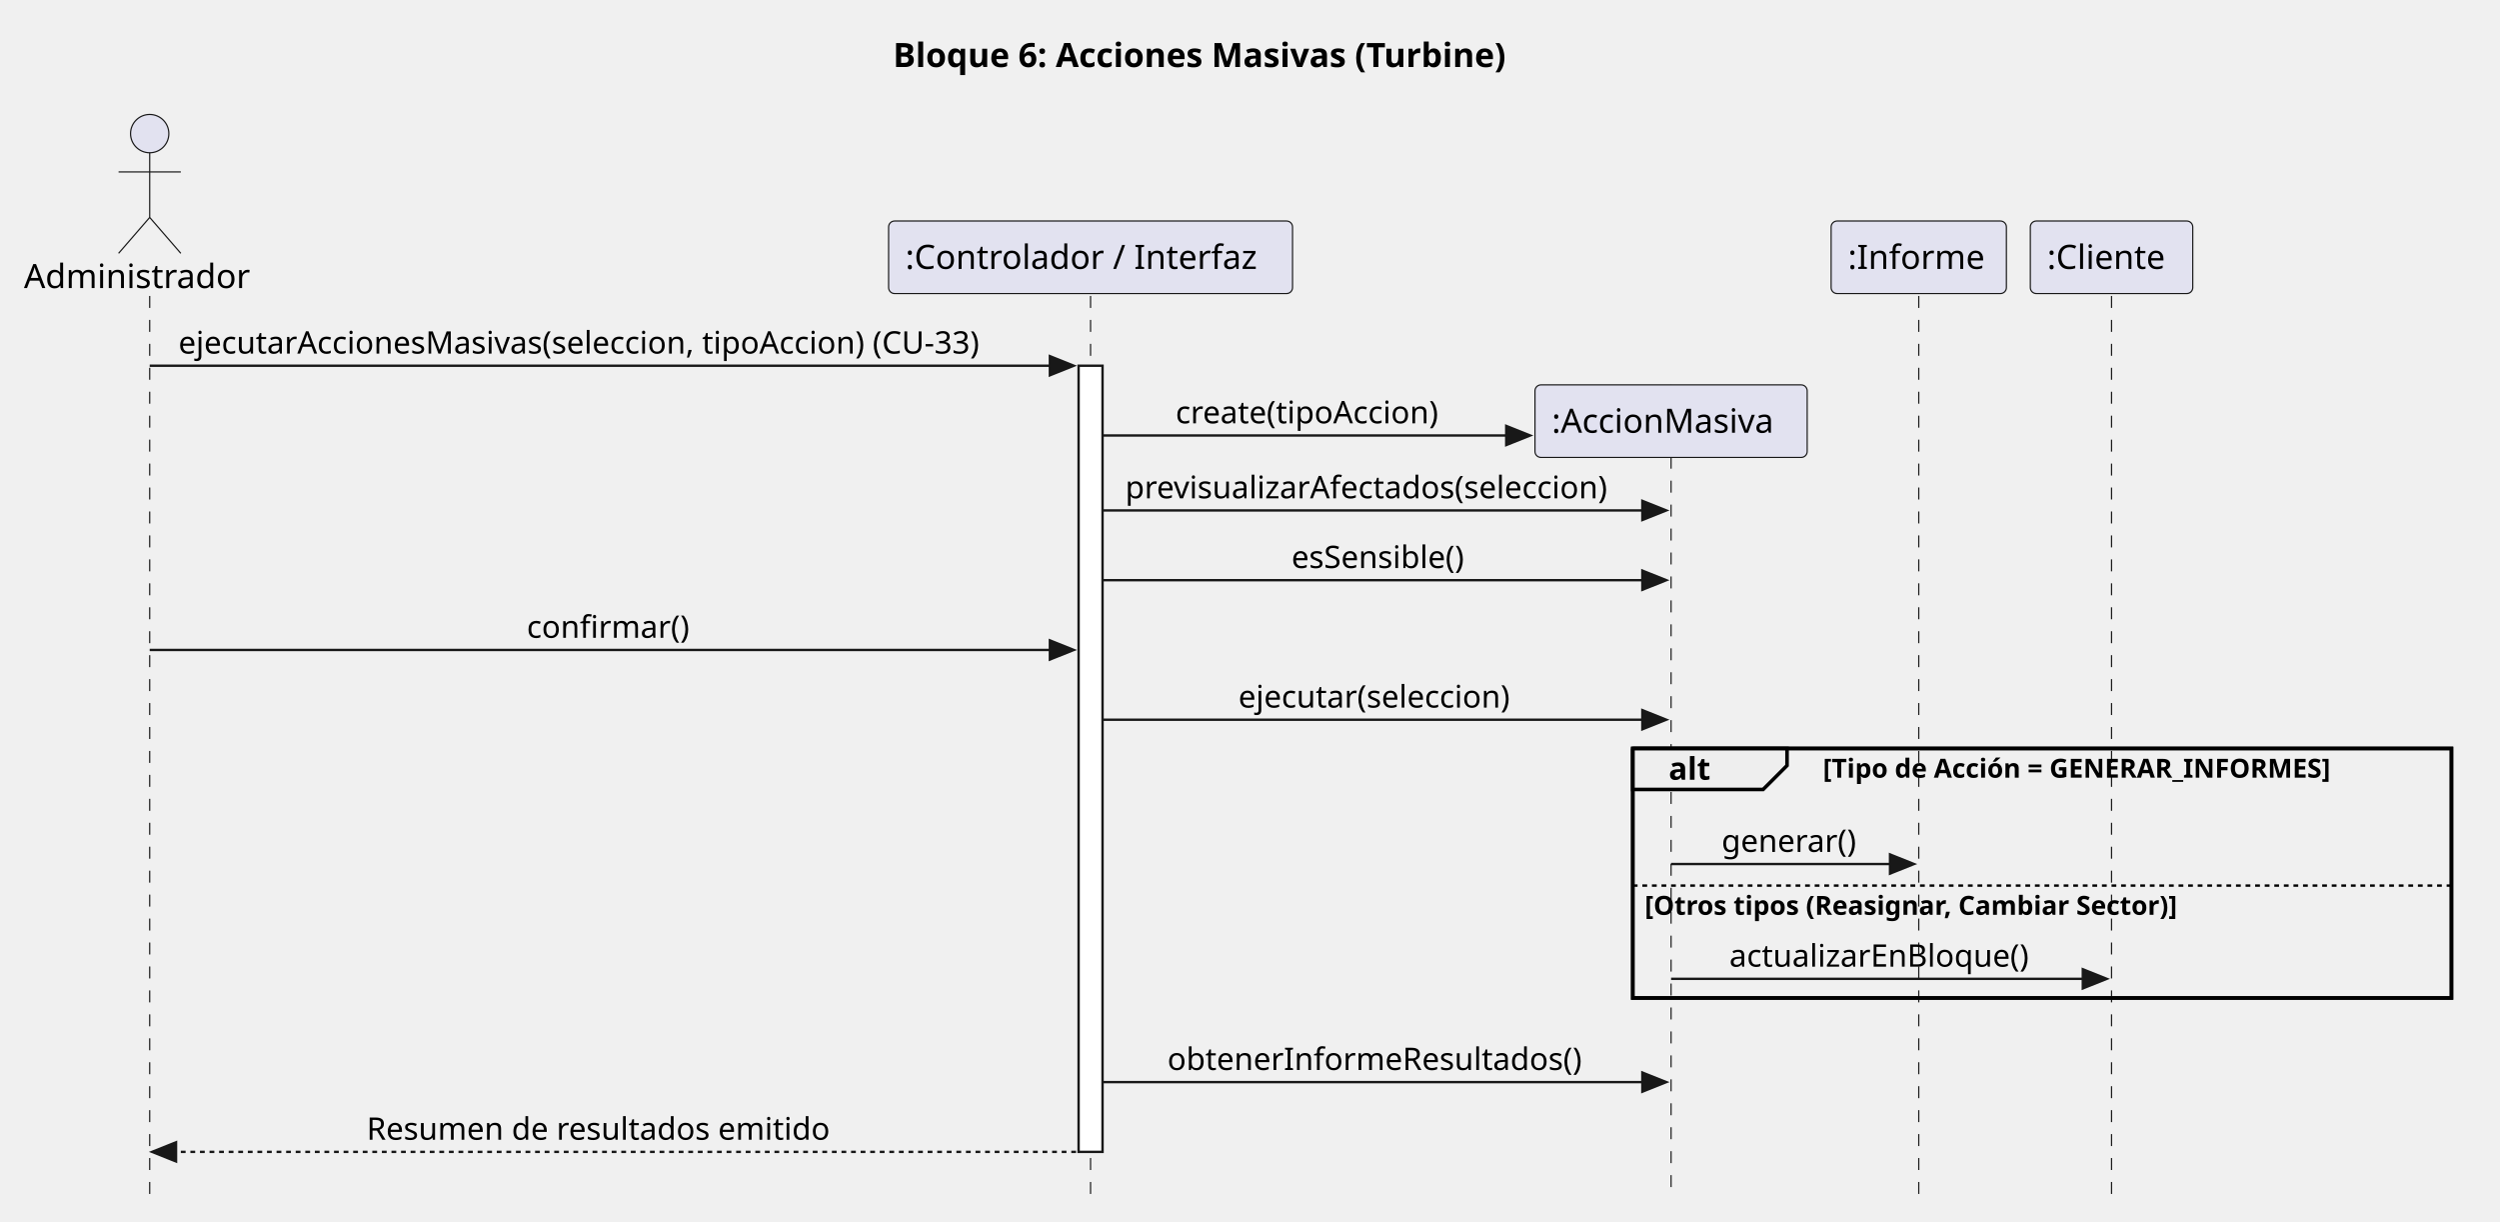
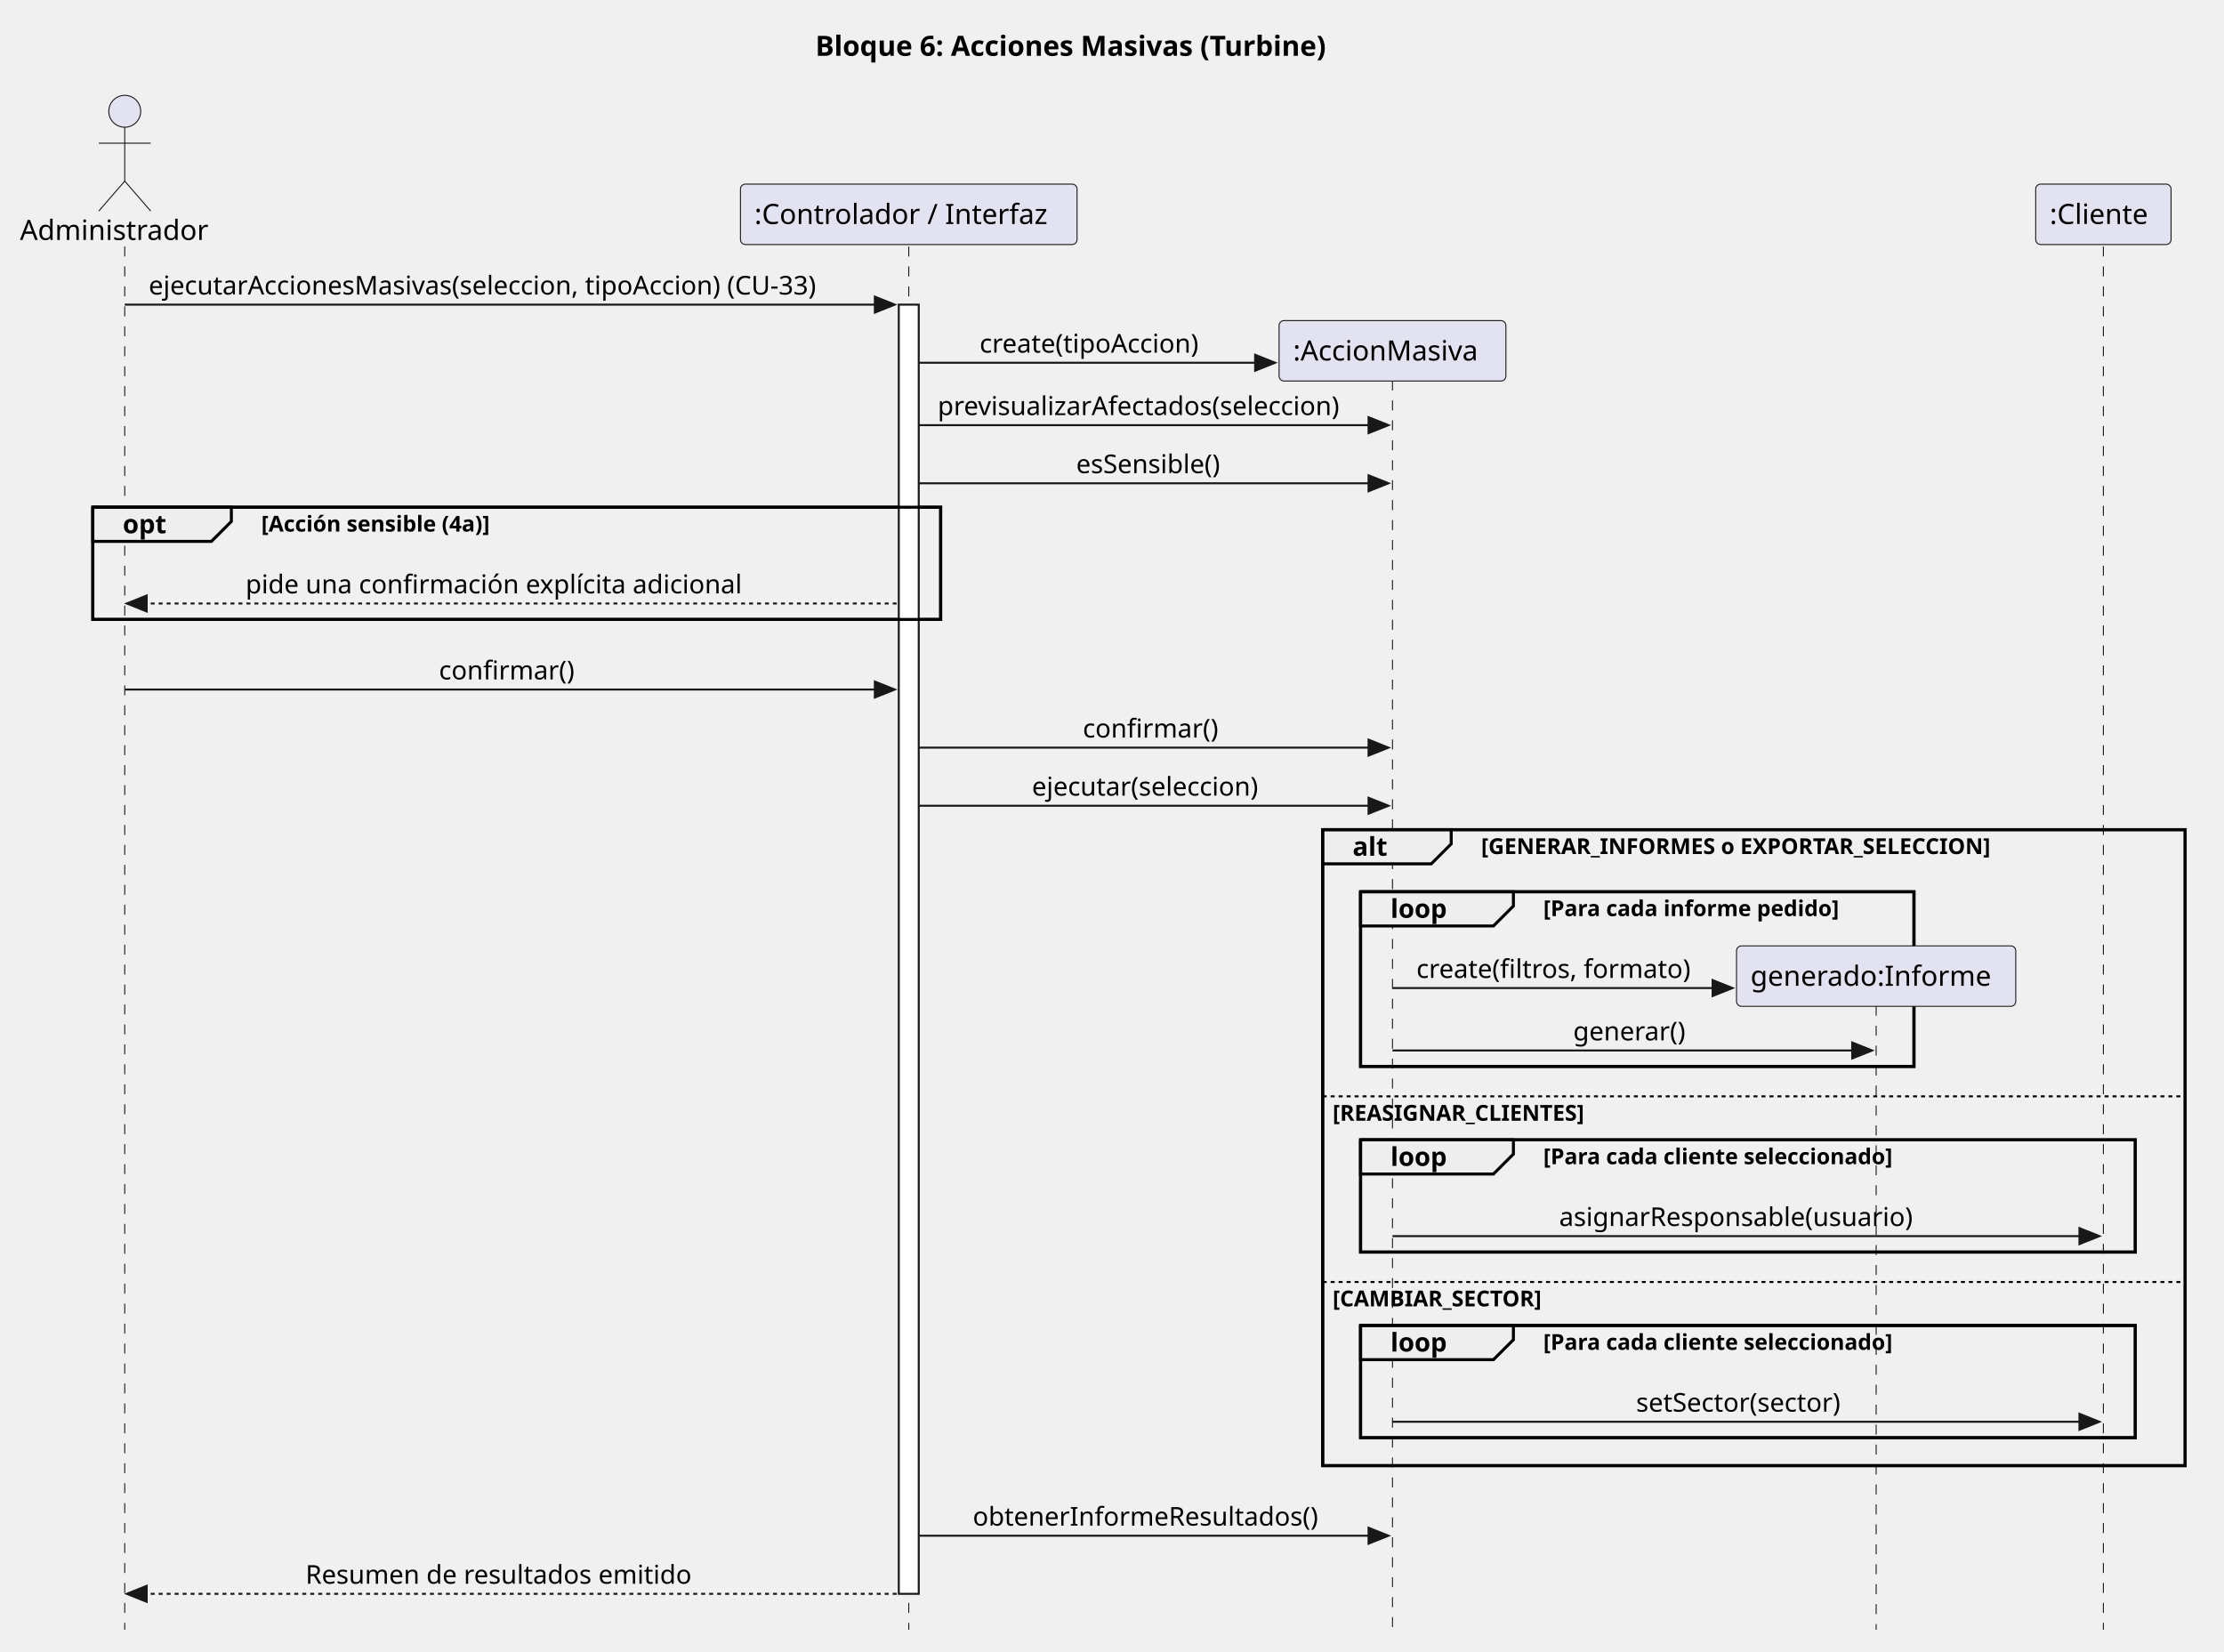
- <svg xmlns="http://www.w3.org/2000/svg" version="1.1" data-diagram-type="SEQUENCE" style="width:1044px;height:510px;background:#FFFFFF;" width="1044px" height="510px" viewBox="0 0 1044 510" zoomAndPan="magnify" preserveAspectRatio="none" contentStyleType="text/css">
+ <svg xmlns="http://www.w3.org/2000/svg" version="1.1" data-diagram-type="SEQUENCE" style="width:1115px;height:828px;background:#FFFFFF;" width="1115px" height="828px" viewBox="0 0 1115 828" zoomAndPan="magnify" preserveAspectRatio="none" contentStyleType="text/css">
  <defs />
  <g font-family="sans-serif" lengthAdjust="spacing">
    <g class="title" data-source-line="5">
-       <text x="373.086" y="27.995" fill="#000" font-size="14" textLength="295.969" font-weight="700">Bloque 6: Acciones Masivas (Turbine)</text>
+       <text x="408.78" y="27.995" fill="#000" font-size="14" textLength="295.969" font-weight="700">Bloque 6: Acciones Masivas (Turbine)</text>
    </g>
-     <rect x="682.122" y="312.555" width="342.019" height="104.203" fill="none" style="stroke:#000;stroke-width:1.5;" />
+     <rect x="46.54" y="254.289" width="425.063" height="56.266" fill="none" style="stroke:#000;stroke-width:1.5;" />
+     <rect x="663.122" y="415.953" width="432.408" height="318.836" fill="none" style="stroke:#000;stroke-width:1.5;" />
+     <rect x="682.122" y="447.086" width="277.442" height="87.563" fill="none" style="stroke:#000;stroke-width:1.5;" />
+     <rect x="682.122" y="571.453" width="388.408" height="56.266" fill="none" style="stroke:#000;stroke-width:1.5;" />
+     <rect x="682.122" y="664.523" width="388.408" height="56.266" fill="none" style="stroke:#000;stroke-width:1.5;" />
    <g>
-       <rect x="59.04" y="123.594" width="8" height="375.43" fill="#000" fill-opacity="0" />
-       <line x1="62.54" y1="123.594" x2="62.54" y2="499.023" style="stroke:#181818;stroke-width:0.5;stroke-dasharray:5,5;" />
+       <rect x="59.04" y="123.594" width="8" height="693.461" fill="#000" fill-opacity="0" />
+       <line x1="62.54" y1="123.594" x2="62.54" y2="817.055" style="stroke:#181818;stroke-width:0.5;stroke-dasharray:5,5;" />
    </g>
    <g>
-       <rect x="452.104" y="123.594" width="8" height="375.43" fill="#000" fill-opacity="0" />
-       <line x1="455.604" y1="123.594" x2="455.604" y2="499.023" style="stroke:#181818;stroke-width:0.5;stroke-dasharray:5,5;" />
+       <rect x="452.104" y="123.594" width="8" height="693.461" fill="#000" fill-opacity="0" />
+       <line x1="455.604" y1="123.594" x2="455.604" y2="817.055" style="stroke:#181818;stroke-width:0.5;stroke-dasharray:5,5;" />
    </g>
    <g>
-       <rect x="450.604" y="152.727" width="10" height="328.297" fill="#FFF" style="stroke:#181818;stroke-width:1;" />
+       <rect x="450.604" y="152.727" width="10" height="646.328" fill="#FFF" style="stroke:#181818;stroke-width:1;" />
    </g>
    <g>
-       <rect x="694.622" y="160.727" width="8" height="338.297" fill="#000" fill-opacity="0" />
-       <line x1="698.122" y1="160.727" x2="698.122" y2="499.023" style="stroke:#181818;stroke-width:0.5;stroke-dasharray:5,5;" />
+       <rect x="694.622" y="160.727" width="8" height="656.328" fill="#000" fill-opacity="0" />
+       <line x1="698.122" y1="160.727" x2="698.122" y2="817.055" style="stroke:#181818;stroke-width:0.5;stroke-dasharray:5,5;" />
    </g>
    <g>
-       <rect x="798.093" y="123.594" width="8" height="375.43" fill="#000" fill-opacity="0" />
-       <line x1="801.593" y1="123.594" x2="801.593" y2="499.023" style="stroke:#181818;stroke-width:0.5;stroke-dasharray:5,5;" />
+       <rect x="937.103" y="474.219" width="8" height="342.836" fill="#000" fill-opacity="0" />
+       <line x1="940.603" y1="474.219" x2="940.603" y2="817.055" style="stroke:#181818;stroke-width:0.5;stroke-dasharray:5,5;" />
    </g>
    <g>
-       <rect x="878.633" y="123.594" width="8" height="375.43" fill="#000" fill-opacity="0" />
-       <line x1="882.133" y1="123.594" x2="882.133" y2="499.023" style="stroke:#181818;stroke-width:0.5;stroke-dasharray:5,5;" />
+       <rect x="1051.029" y="123.594" width="8" height="693.461" fill="#000" fill-opacity="0" />
+       <line x1="1054.529" y1="123.594" x2="1054.529" y2="817.055" style="stroke:#181818;stroke-width:0.5;stroke-dasharray:5,5;" />
    </g>
    <text x="10" y="120.292" fill="#000" font-size="14" textLength="99.08">Administrador</text>
    <ellipse cx="62.54" cy="55.797" rx="8" ry="8" fill="#E2E2F0" style="stroke:#181818;stroke-width:0.5;" />
    <path d="M62.54,63.797 L62.54,90.797 M49.54,71.797 L75.54,71.797 M62.54,90.797 L49.54,105.797 M62.54,90.797 L75.54,105.797" style="stroke:#181818;stroke-width:0.5;" fill="none" />
    <rect x="371.228" y="92.297" width="168.752" height="30.297" fill="#E2E2F0" style="stroke:#181818;stroke-width:0.5;" rx="2.5" ry="2.5" />
    <text x="378.228" y="112.292" fill="#000" font-size="14" textLength="154.752">:Controlador / Interfaz</text>
-     <rect x="764.983" y="92.297" width="73.22" height="30.297" fill="#E2E2F0" style="stroke:#181818;stroke-width:0.5;" rx="2.5" ry="2.5" />
-     <text x="771.983" y="112.292" fill="#000" font-size="14" textLength="59.22">:Informe</text>
-     <rect x="848.203" y="92.297" width="67.86" height="30.297" fill="#E2E2F0" style="stroke:#181818;stroke-width:0.5;" rx="2.5" ry="2.5" />
-     <text x="855.203" y="112.292" fill="#000" font-size="14" textLength="53.86">:Cliente</text>
+     <rect x="1020.599" y="92.297" width="67.86" height="30.297" fill="#E2E2F0" style="stroke:#181818;stroke-width:0.5;" rx="2.5" ry="2.5" />
+     <text x="1027.599" y="112.292" fill="#000" font-size="14" textLength="53.86">:Cliente</text>
    <polygon points="438.604,148.727,448.604,152.727,438.604,156.727" fill="#181818" style="stroke:#181818;stroke-width:1;stroke-linejoin:miter;stroke-miterlimit:10;" />
    <line x1="62.54" y1="152.727" x2="444.604" y2="152.727" style="stroke:#181818;stroke-width:1;" />
    <text x="74.54" y="147.661" fill="#000" font-size="13" textLength="364.063">ejecutarAccionesMasivas(seleccion, tipoAccion) (CU-33)</text>
    <rect x="641.26" y="160.727" width="113.723" height="30.297" fill="#E2E2F0" style="stroke:#181818;stroke-width:0.5;" rx="2.5" ry="2.5" />
    <text x="648.26" y="180.722" fill="#000" font-size="14" textLength="99.723">:AccionMasiva</text>
    <polygon points="629.26,177.859,639.26,181.859,629.26,185.859" fill="#181818" style="stroke:#181818;stroke-width:1;stroke-linejoin:miter;stroke-miterlimit:10;" />
    <line x1="460.604" y1="181.859" x2="635.26" y2="181.859" style="stroke:#181818;stroke-width:1;" />
    <text x="491.131" y="176.793" fill="#000" font-size="13" textLength="119.603">create(tipoAccion)</text>
    <polygon points="686.122,209.156,696.122,213.156,686.122,217.156" fill="#181818" style="stroke:#181818;stroke-width:1;stroke-linejoin:miter;stroke-miterlimit:10;" />
    <line x1="460.604" y1="213.156" x2="692.122" y2="213.156" style="stroke:#181818;stroke-width:1;" />
    <text x="470.104" y="208.09" fill="#000" font-size="13" textLength="218.518">previsualizarAfectados(seleccion)</text>
    <polygon points="686.122,238.289,696.122,242.289,686.122,246.289" fill="#181818" style="stroke:#181818;stroke-width:1;stroke-linejoin:miter;stroke-miterlimit:10;" />
    <line x1="460.604" y1="242.289" x2="692.122" y2="242.289" style="stroke:#181818;stroke-width:1;" />
    <text x="539.537" y="237.223" fill="#000" font-size="13" textLength="79.65">esSensible()</text>
-     <polygon points="438.604,267.422,448.604,271.422,438.604,275.422" fill="#181818" style="stroke:#181818;stroke-width:1;stroke-linejoin:miter;stroke-miterlimit:10;" />
-     <line x1="62.54" y1="271.422" x2="444.604" y2="271.422" style="stroke:#181818;stroke-width:1;" />
-     <text x="220.076" y="266.356" fill="#000" font-size="13" textLength="72.992">confirmar()</text>
-     <polygon points="686.122,296.555,696.122,300.555,686.122,304.555" fill="#181818" style="stroke:#181818;stroke-width:1;stroke-linejoin:miter;stroke-miterlimit:10;" />
-     <line x1="460.604" y1="300.555" x2="692.122" y2="300.555" style="stroke:#181818;stroke-width:1;" />
-     <text x="517.349" y="295.489" fill="#000" font-size="13" textLength="124.027">ejecutar(seleccion)</text>
-     <path d="M682.122,312.555 L746.564,312.555 L746.564,319.688 L736.564,329.688 L682.122,329.688 L682.122,312.555" style="stroke:#000;stroke-width:1.5;" fill="#EEE" />
-     <rect x="682.122" y="312.555" width="342.019" height="104.203" fill="none" style="stroke:#000;stroke-width:1.5;" />
-     <text x="697.122" y="325.622" fill="#000" font-size="13" textLength="19.443" font-weight="700">alt</text>
-     <text x="761.564" y="324.765" fill="#000" font-size="11" textLength="246.576" font-weight="700">[Tipo de Acción = GENERAR_INFORMES]</text>
-     <polygon points="789.593,356.82,799.593,360.82,789.593,364.82" fill="#181818" style="stroke:#181818;stroke-width:1;stroke-linejoin:miter;stroke-miterlimit:10;" />
-     <line x1="698.122" y1="360.82" x2="795.593" y2="360.82" style="stroke:#181818;stroke-width:1;" />
-     <text x="719.214" y="355.754" fill="#000" font-size="13" textLength="61.287">generar()</text>
-     <line x1="682.122" y1="369.82" x2="1024.141" y2="369.82" style="stroke:#000;stroke-width:1;stroke-dasharray:2,2;" />
-     <text x="687.122" y="382.031" fill="#000" font-size="11" textLength="258.57" font-weight="700">[Otros tipos (Reasignar, Cambiar Sector)]</text>
-     <polygon points="870.133,404.758,880.133,408.758,870.133,412.758" fill="#181818" style="stroke:#181818;stroke-width:1;stroke-linejoin:miter;stroke-miterlimit:10;" />
-     <line x1="698.122" y1="408.758" x2="876.133" y2="408.758" style="stroke:#181818;stroke-width:1;" />
-     <text x="722.455" y="403.692" fill="#000" font-size="13" textLength="135.345">actualizarEnBloque()</text>
-     <polygon points="686.122,447.891,696.122,451.891,686.122,455.891" fill="#181818" style="stroke:#181818;stroke-width:1;stroke-linejoin:miter;stroke-miterlimit:10;" />
-     <line x1="460.604" y1="451.891" x2="692.122" y2="451.891" style="stroke:#181818;stroke-width:1;" />
-     <text x="487.696" y="446.825" fill="#000" font-size="13" textLength="183.333">obtenerInformeResultados()</text>
-     <polygon points="73.54,477.023,63.54,481.023,73.54,485.023" fill="#181818" style="stroke:#181818;stroke-width:1;stroke-linejoin:miter;stroke-miterlimit:10;" />
-     <line x1="67.54" y1="481.023" x2="449.604" y2="481.023" style="stroke:#181818;stroke-width:1;stroke-dasharray:2,2;" />
-     <text x="153.178" y="475.958" fill="#000" font-size="13" textLength="206.788">Resumen de resultados emitido</text>
+     <path d="M46.54,254.289 L115.991,254.289 L115.991,261.422 L105.991,271.422 L46.54,271.422 L46.54,254.289" style="stroke:#000;stroke-width:1.5;" fill="#EEE" />
+     <rect x="46.54" y="254.289" width="425.063" height="56.266" fill="none" style="stroke:#000;stroke-width:1.5;" />
+     <text x="61.54" y="267.356" fill="#000" font-size="13" textLength="24.451" font-weight="700">opt</text>
+     <text x="130.991" y="266.5" fill="#000" font-size="11" textLength="134.82" font-weight="700">[Acción sensible (4a)]</text>
+     <polygon points="73.54,298.555,63.54,302.555,73.54,306.555" fill="#181818" style="stroke:#181818;stroke-width:1;stroke-linejoin:miter;stroke-miterlimit:10;" />
+     <line x1="67.54" y1="302.555" x2="449.604" y2="302.555" style="stroke:#181818;stroke-width:1;stroke-dasharray:2,2;" />
+     <text x="123.125" y="297.489" fill="#000" font-size="13" textLength="266.894">pide una confirmación explícita adicional</text>
+     <polygon points="438.604,341.688,448.604,345.688,438.604,349.688" fill="#181818" style="stroke:#181818;stroke-width:1;stroke-linejoin:miter;stroke-miterlimit:10;" />
+     <line x1="62.54" y1="345.688" x2="444.604" y2="345.688" style="stroke:#181818;stroke-width:1;" />
+     <text x="220.076" y="340.622" fill="#000" font-size="13" textLength="72.992">confirmar()</text>
+     <polygon points="686.122,370.82,696.122,374.82,686.122,378.82" fill="#181818" style="stroke:#181818;stroke-width:1;stroke-linejoin:miter;stroke-miterlimit:10;" />
+     <line x1="460.604" y1="374.82" x2="692.122" y2="374.82" style="stroke:#181818;stroke-width:1;" />
+     <text x="542.867" y="369.754" fill="#000" font-size="13" textLength="72.992">confirmar()</text>
+     <polygon points="686.122,399.953,696.122,403.953,686.122,407.953" fill="#181818" style="stroke:#181818;stroke-width:1;stroke-linejoin:miter;stroke-miterlimit:10;" />
+     <line x1="460.604" y1="403.953" x2="692.122" y2="403.953" style="stroke:#181818;stroke-width:1;" />
+     <text x="517.349" y="398.887" fill="#000" font-size="13" textLength="124.027">ejecutar(seleccion)</text>
+     <path d="M663.122,415.953 L727.564,415.953 L727.564,423.086 L717.564,433.086 L663.122,433.086 L663.122,415.953" style="stroke:#000;stroke-width:1.5;" fill="#EEE" />
+     <rect x="663.122" y="415.953" width="432.408" height="318.836" fill="none" style="stroke:#000;stroke-width:1.5;" />
+     <text x="678.122" y="429.02" fill="#000" font-size="13" textLength="19.443" font-weight="700">alt</text>
+     <text x="742.564" y="428.164" fill="#000" font-size="11" textLength="295.125" font-weight="700">[GENERAR_INFORMES o EXPORTAR_SELECCION]</text>
+     <path d="M682.122,447.086 L758.746,447.086 L758.746,454.219 L748.746,464.219 L682.122,464.219 L682.122,447.086" style="stroke:#000;stroke-width:1.5;" fill="#EEE" />
+     <rect x="682.122" y="447.086" width="277.442" height="87.563" fill="none" style="stroke:#000;stroke-width:1.5;" />
+     <text x="697.122" y="460.153" fill="#000" font-size="13" textLength="31.624" font-weight="700">loop</text>
+     <text x="773.746" y="459.296" fill="#000" font-size="11" textLength="169.818" font-weight="700">[Para cada informe pedido]</text>
+     <rect x="870.606" y="474.219" width="139.993" height="30.297" fill="#E2E2F0" style="stroke:#181818;stroke-width:0.5;" rx="2.5" ry="2.5" />
+     <text x="877.606" y="494.214" fill="#000" font-size="14" textLength="125.993">generado:Informe</text>
+     <polygon points="858.606,491.352,868.606,495.352,858.606,499.352" fill="#181818" style="stroke:#181818;stroke-width:1;stroke-linejoin:miter;stroke-miterlimit:10;" />
+     <line x1="698.122" y1="495.352" x2="864.606" y2="495.352" style="stroke:#181818;stroke-width:1;" />
+     <text x="710.122" y="490.286" fill="#000" font-size="13" textLength="148.484">create(filtros, formato)</text>
+     <polygon points="928.603,522.648,938.603,526.648,928.603,530.648" fill="#181818" style="stroke:#181818;stroke-width:1;stroke-linejoin:miter;stroke-miterlimit:10;" />
+     <line x1="698.122" y1="526.648" x2="934.603" y2="526.648" style="stroke:#181818;stroke-width:1;" />
+     <text x="788.719" y="521.583" fill="#000" font-size="13" textLength="61.287">generar()</text>
+     <line x1="663.122" y1="549.648" x2="1095.529" y2="549.648" style="stroke:#000;stroke-width:1;stroke-dasharray:2,2;" />
+     <text x="668.122" y="561.859" fill="#000" font-size="11" textLength="146.121" font-weight="700">[REASIGNAR_CLIENTES]</text>
+     <path d="M682.122,571.453 L758.746,571.453 L758.746,578.586 L748.746,588.586 L682.122,588.586 L682.122,571.453" style="stroke:#000;stroke-width:1.5;" fill="#EEE" />
+     <rect x="682.122" y="571.453" width="388.408" height="56.266" fill="none" style="stroke:#000;stroke-width:1.5;" />
+     <text x="697.122" y="584.52" fill="#000" font-size="13" textLength="31.624" font-weight="700">loop</text>
+     <text x="773.746" y="583.664" fill="#000" font-size="11" textLength="201.48" font-weight="700">[Para cada cliente seleccionado]</text>
+     <polygon points="1042.529,615.719,1052.529,619.719,1042.529,623.719" fill="#181818" style="stroke:#181818;stroke-width:1;stroke-linejoin:miter;stroke-miterlimit:10;" />
+     <line x1="698.122" y1="619.719" x2="1048.529" y2="619.719" style="stroke:#181818;stroke-width:1;" />
+     <text x="781.688" y="614.653" fill="#000" font-size="13" textLength="189.274">asignarResponsable(usuario)</text>
+     <line x1="663.122" y1="642.719" x2="1095.529" y2="642.719" style="stroke:#000;stroke-width:1;stroke-dasharray:2,2;" />
+     <text x="668.122" y="654.929" fill="#000" font-size="11" textLength="121.381" font-weight="700">[CAMBIAR_SECTOR]</text>
+     <path d="M682.122,664.523 L758.746,664.523 L758.746,671.656 L748.746,681.656 L682.122,681.656 L682.122,664.523" style="stroke:#000;stroke-width:1.5;" fill="#EEE" />
+     <rect x="682.122" y="664.523" width="388.408" height="56.266" fill="none" style="stroke:#000;stroke-width:1.5;" />
+     <text x="697.122" y="677.59" fill="#000" font-size="13" textLength="31.624" font-weight="700">loop</text>
+     <text x="773.746" y="676.734" fill="#000" font-size="11" textLength="201.48" font-weight="700">[Para cada cliente seleccionado]</text>
+     <polygon points="1042.529,708.789,1052.529,712.789,1042.529,716.789" fill="#181818" style="stroke:#181818;stroke-width:1;stroke-linejoin:miter;stroke-miterlimit:10;" />
+     <line x1="698.122" y1="712.789" x2="1048.529" y2="712.789" style="stroke:#181818;stroke-width:1;" />
+     <text x="820.266" y="707.723" fill="#000" font-size="13" textLength="112.119">setSector(sector)</text>
+     <polygon points="686.122,765.922,696.122,769.922,686.122,773.922" fill="#181818" style="stroke:#181818;stroke-width:1;stroke-linejoin:miter;stroke-miterlimit:10;" />
+     <line x1="460.604" y1="769.922" x2="692.122" y2="769.922" style="stroke:#181818;stroke-width:1;" />
+     <text x="487.696" y="764.856" fill="#000" font-size="13" textLength="183.333">obtenerInformeResultados()</text>
+     <polygon points="73.54,795.055,63.54,799.055,73.54,803.055" fill="#181818" style="stroke:#181818;stroke-width:1;stroke-linejoin:miter;stroke-miterlimit:10;" />
+     <line x1="67.54" y1="799.055" x2="449.604" y2="799.055" style="stroke:#181818;stroke-width:1;stroke-dasharray:2,2;" />
+     <text x="153.178" y="793.989" fill="#000" font-size="13" textLength="206.788">Resumen de resultados emitido</text>
  </g>
</svg>
